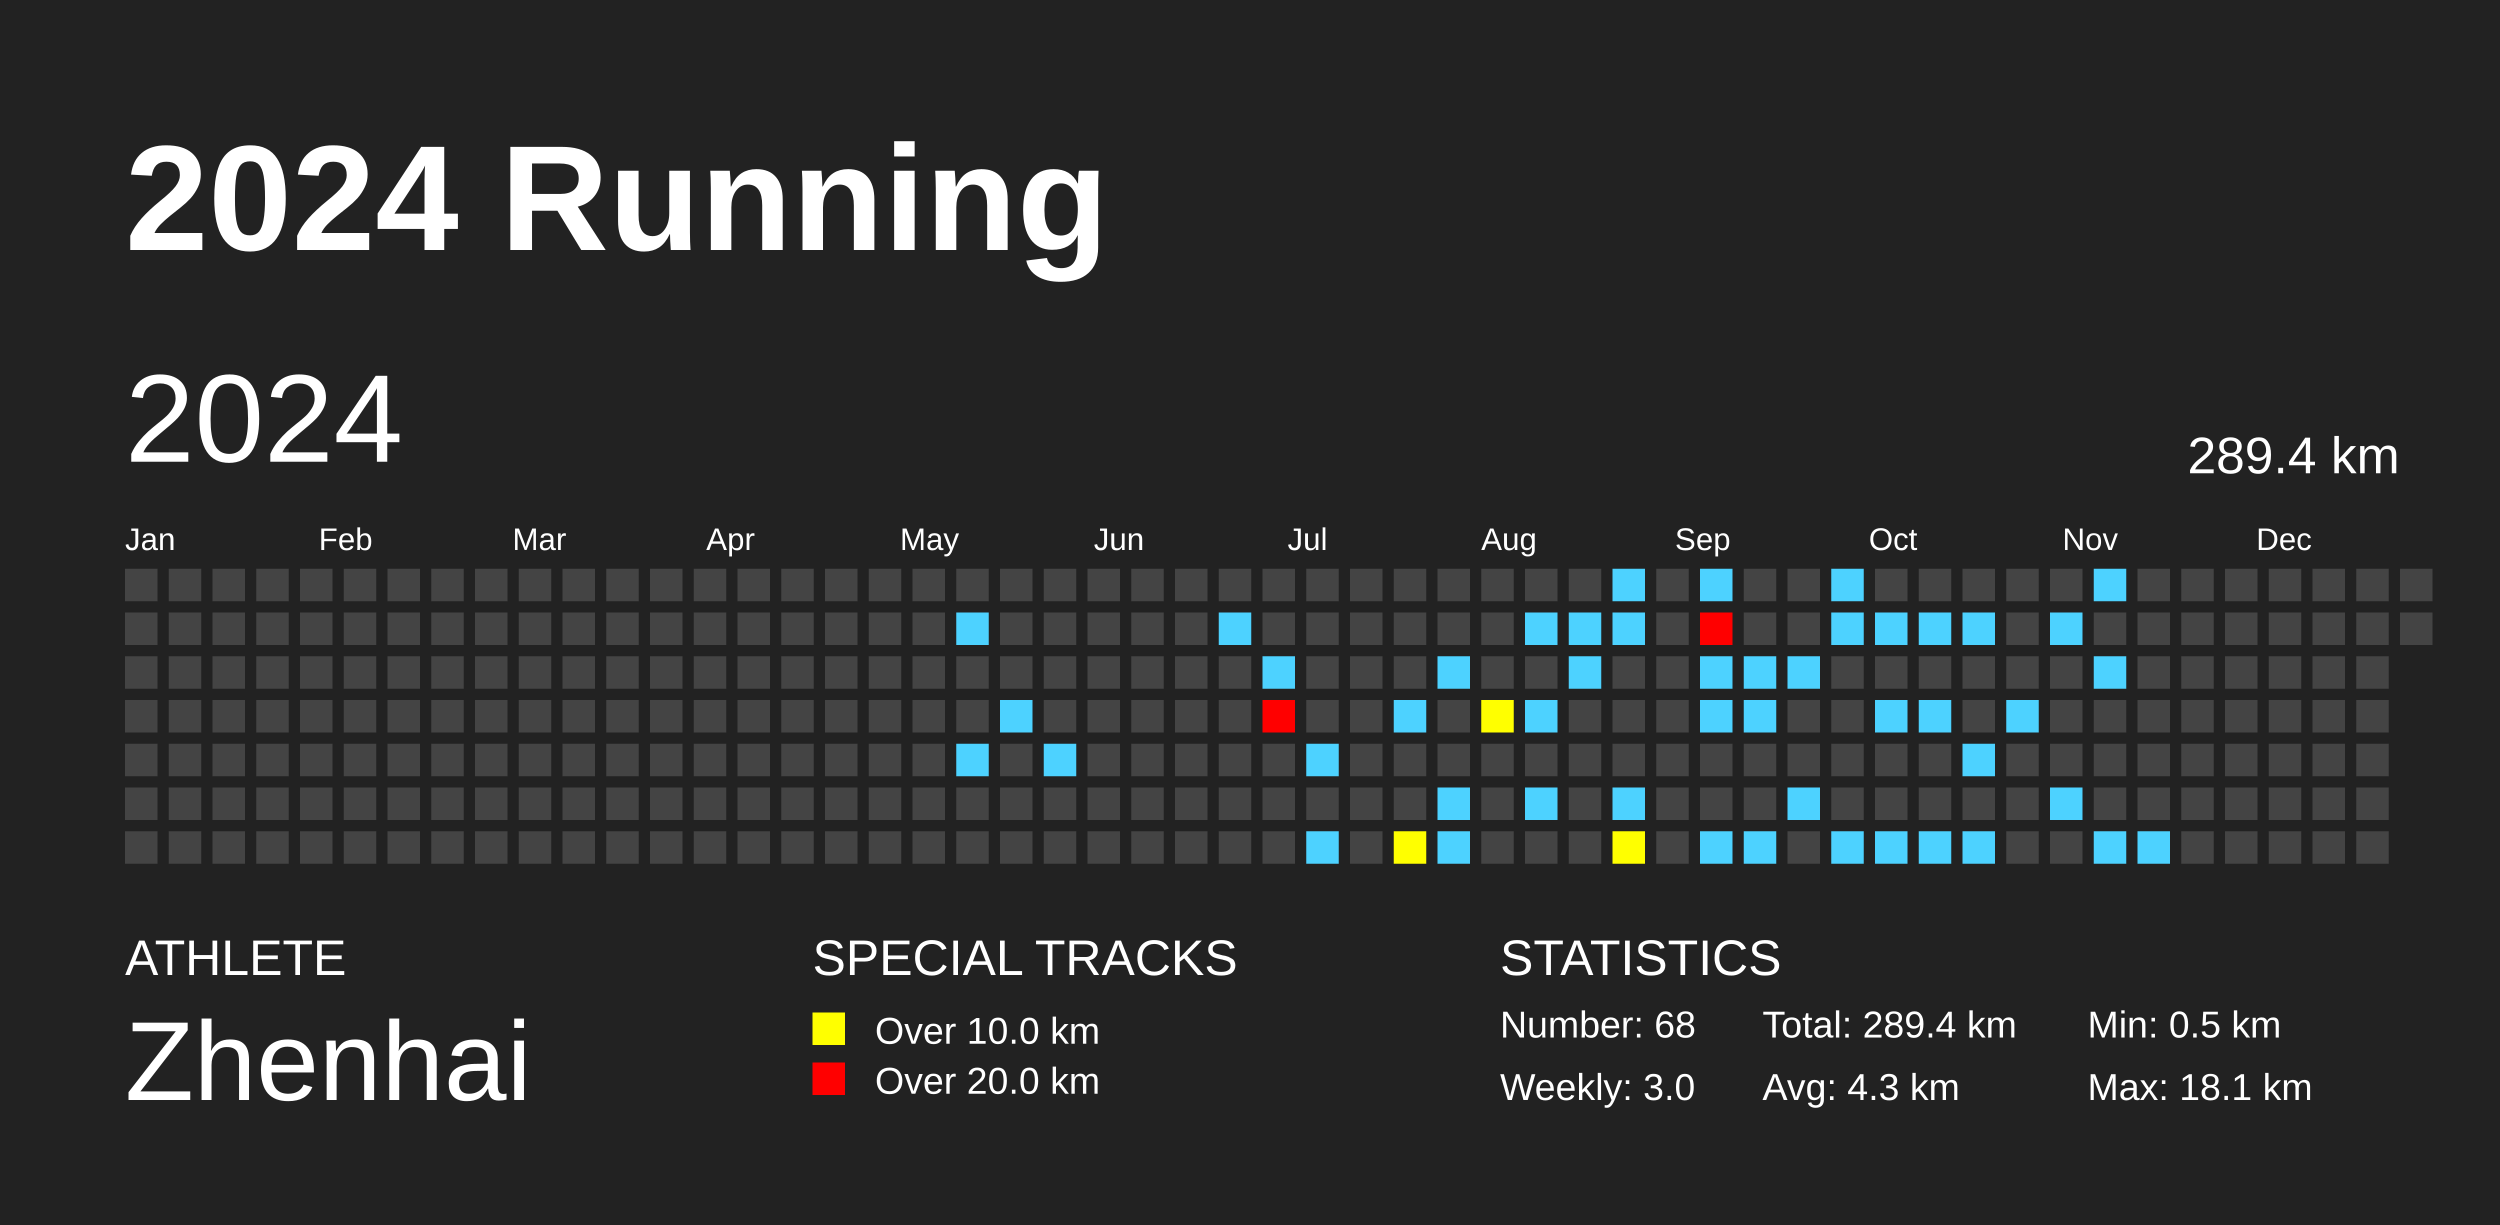
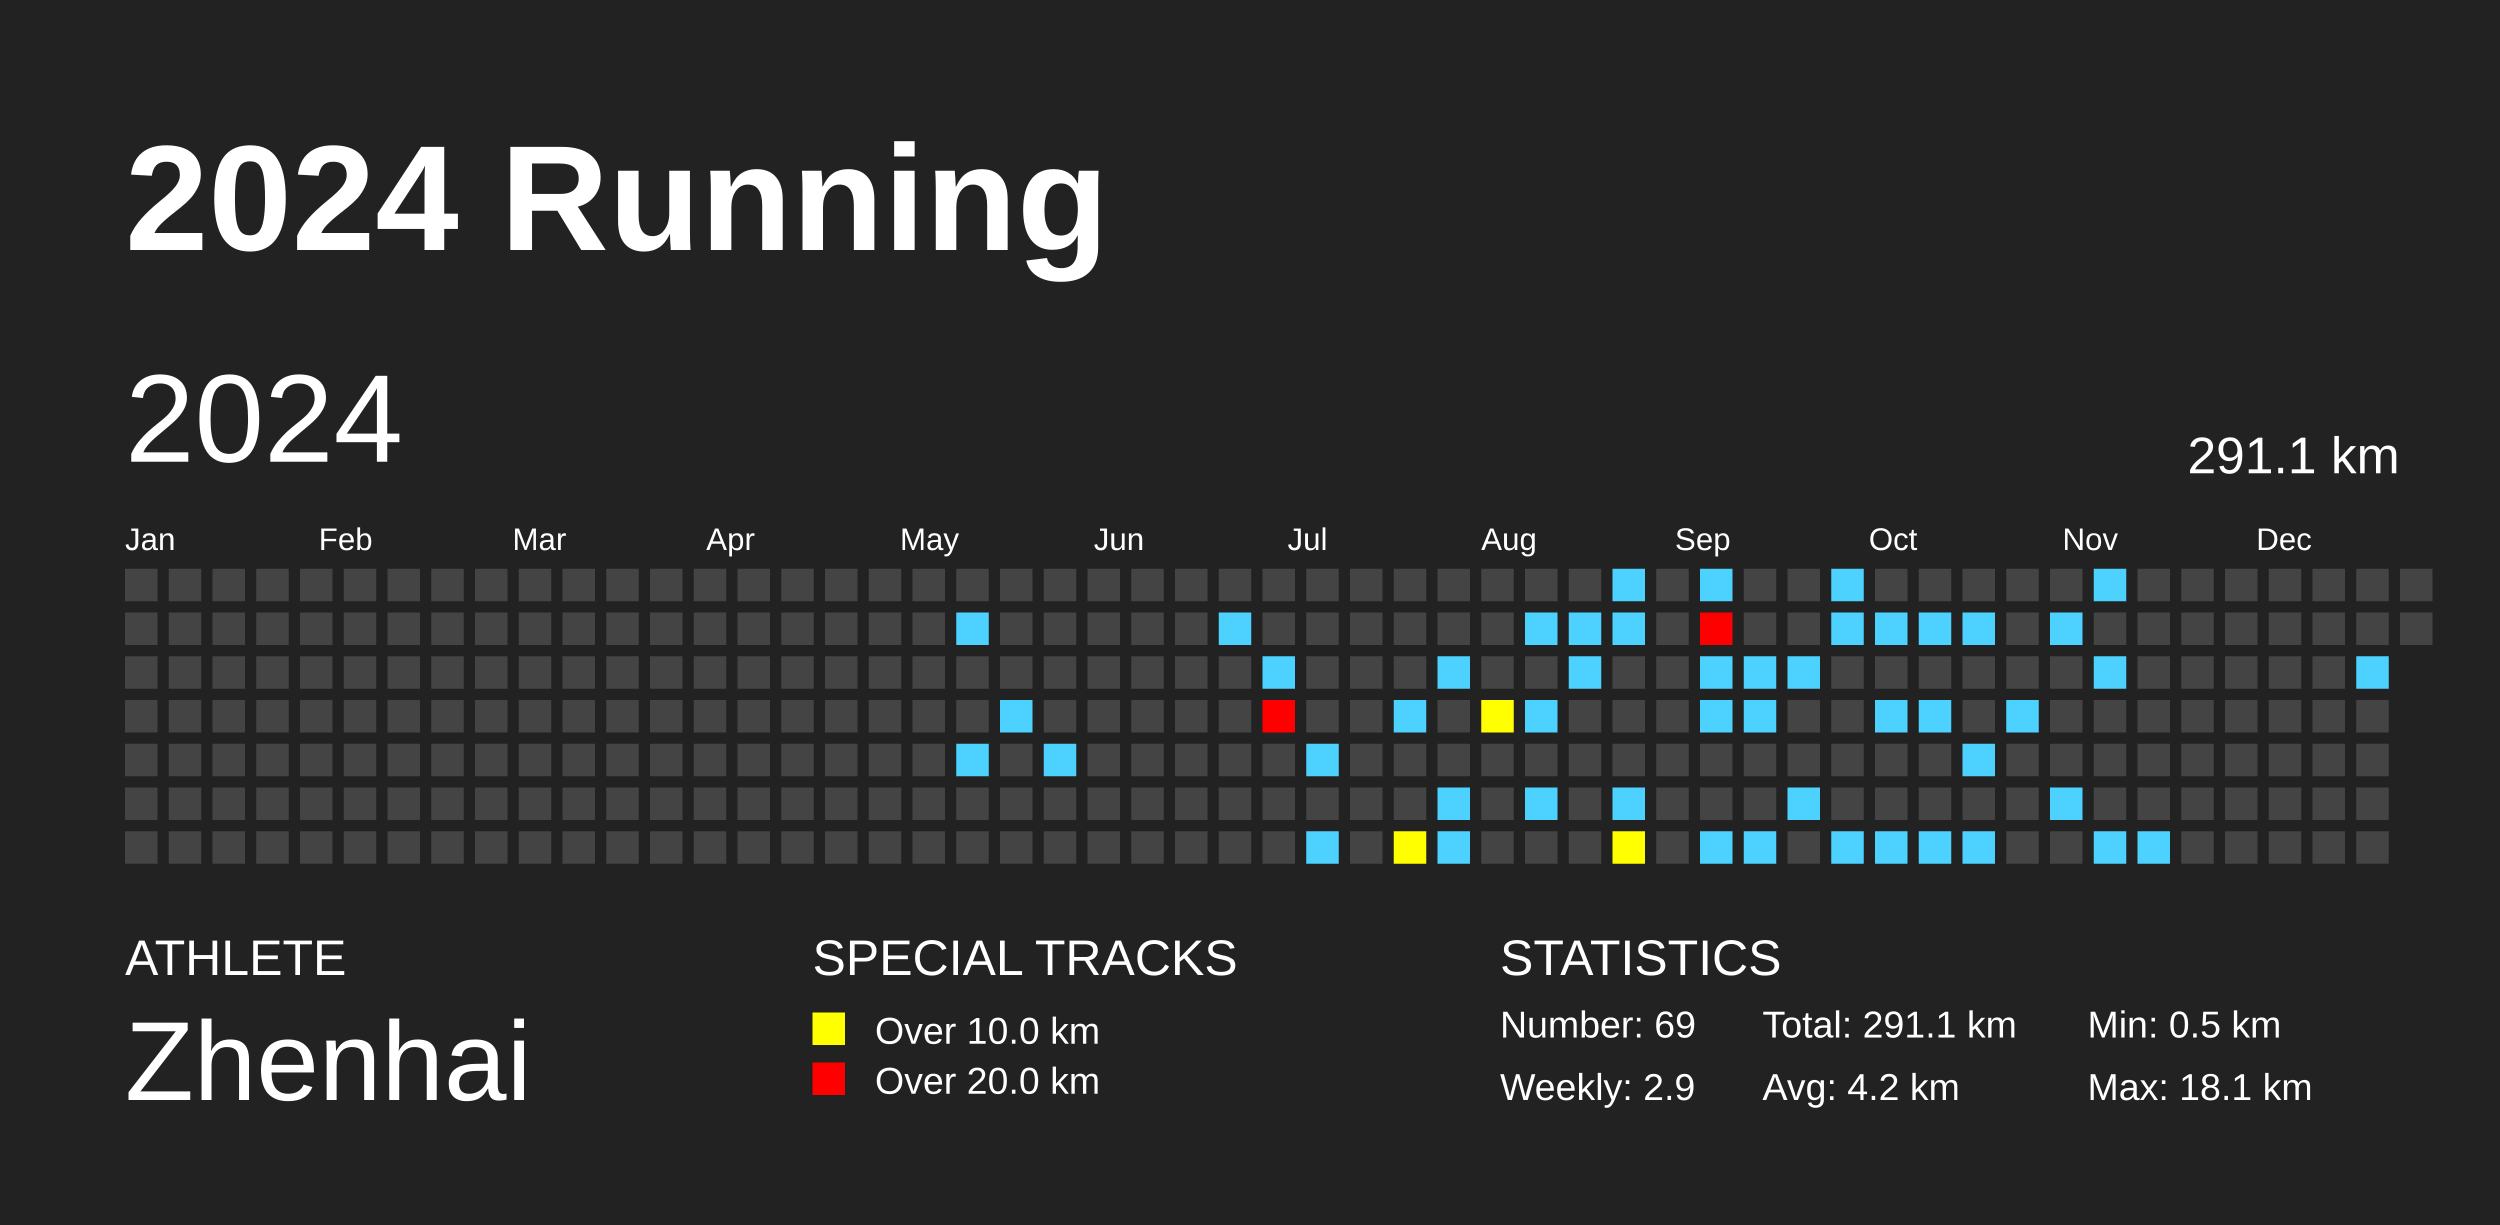
<svg xmlns="http://www.w3.org/2000/svg" baseProfile="full" height="98mm" version="1.1" viewBox="0,0,200,98" width="200mm">
  <defs />
  <rect fill="#222222" height="98" width="200" x="0" y="0" />
  <text fill="#FFFFFF" style="font-size:12px; font-family:Arial; font-weight:bold;" x="10" y="20">2024 Running</text>
  <text fill="#FFFFFF" style="font-size:4px; font-family:Arial" x="10" y="78">ATHLETE</text>
  <text fill="#FFFFFF" style="font-size:9px; font-family:Arial" x="10" y="88">Zhenhai</text>
  <text fill="#FFFFFF" style="font-size:4px; font-family:Arial" x="65" y="78">SPECIAL TRACKS</text>
  <rect fill="yellow" height="2.6" width="2.6" x="65" y="81" />
  <text fill="#FFFFFF" style="font-size:3px; font-family:Arial" x="70" y="83.5">Over 10.0 km</text>
  <rect fill="red" height="2.6" width="2.6" x="65" y="85" />
  <text fill="#FFFFFF" style="font-size:3px; font-family:Arial" x="70" y="87.5">Over 20.0 km</text>
  <text fill="#FFFFFF" style="font-size:4px; font-family:Arial" x="120" y="78">STATISTICS</text>
-   <text fill="#FFFFFF" style="font-size:3px; font-family:Arial" x="120" y="83">Number: 68</text>
-   <text fill="#FFFFFF" style="font-size:3px; font-family:Arial" x="120" y="88">Weekly: 3.0</text>
-   <text fill="#FFFFFF" style="font-size:3px; font-family:Arial" x="141" y="83">Total: 289.4 km</text>
-   <text fill="#FFFFFF" style="font-size:3px; font-family:Arial" x="141" y="88">Avg: 4.3 km</text>
+   <text fill="#FFFFFF" style="font-size:3px; font-family:Arial" x="120" y="83">Number: 69</text>
+   <text fill="#FFFFFF" style="font-size:3px; font-family:Arial" x="120" y="88">Weekly: 2.9</text>
+   <text fill="#FFFFFF" style="font-size:3px; font-family:Arial" x="141" y="83">Total: 291.1 km</text>
+   <text fill="#FFFFFF" style="font-size:3px; font-family:Arial" x="141" y="88">Avg: 4.2 km</text>
  <text fill="#FFFFFF" style="font-size:3px; font-family:Arial" x="167" y="83">Min: 0.5 km</text>
  <text fill="#FFFFFF" style="font-size:3px; font-family:Arial" x="167" y="88">Max: 18.1 km</text>
  <text dominant-baseline="hanging" fill="#FFFFFF" style="font-size:10.0px; font-family:Arial;" x="10" y="30">2024</text>
-   <text dominant-baseline="hanging" fill="#FFFFFF" style="font-size:4.125px; font-family:Arial;" x="175" y="35">289.4 km</text>
+   <text dominant-baseline="hanging" fill="#FFFFFF" style="font-size:4.125px; font-family:Arial;" x="175" y="35">291.1 km</text>
  <text fill="#FFFFFF" style="font-size:2.5px; font-family:Arial" x="10.0" y="44">Jan</text>
  <text fill="#FFFFFF" style="font-size:2.5px; font-family:Arial" x="25.5" y="44">Feb</text>
  <text fill="#FFFFFF" style="font-size:2.5px; font-family:Arial" x="41.0" y="44">Mar</text>
  <text fill="#FFFFFF" style="font-size:2.5px; font-family:Arial" x="56.5" y="44">Apr</text>
  <text fill="#FFFFFF" style="font-size:2.5px; font-family:Arial" x="72.0" y="44">May</text>
  <text fill="#FFFFFF" style="font-size:2.5px; font-family:Arial" x="87.5" y="44">Jun</text>
  <text fill="#FFFFFF" style="font-size:2.5px; font-family:Arial" x="103.0" y="44">Jul</text>
  <text fill="#FFFFFF" style="font-size:2.5px; font-family:Arial" x="118.5" y="44">Aug</text>
  <text fill="#FFFFFF" style="font-size:2.5px; font-family:Arial" x="134.0" y="44">Sep</text>
  <text fill="#FFFFFF" style="font-size:2.5px; font-family:Arial" x="149.5" y="44">Oct</text>
  <text fill="#FFFFFF" style="font-size:2.5px; font-family:Arial" x="165.0" y="44">Nov</text>
  <text fill="#FFFFFF" style="font-size:2.5px; font-family:Arial" x="180.5" y="44">Dec</text>
  <rect fill="#444444" height="2.6" width="2.6" x="10.0" y="45.5" />
  <rect fill="#444444" height="2.6" width="2.6" x="10.0" y="49.0" />
  <rect fill="#444444" height="2.6" width="2.6" x="10.0" y="52.5" />
  <rect fill="#444444" height="2.6" width="2.6" x="10.0" y="56.0" />
  <rect fill="#444444" height="2.6" width="2.6" x="10.0" y="59.5" />
  <rect fill="#444444" height="2.6" width="2.6" x="10.0" y="63.0" />
  <rect fill="#444444" height="2.6" width="2.6" x="10.0" y="66.5" />
  <rect fill="#444444" height="2.6" width="2.6" x="13.5" y="45.5" />
  <rect fill="#444444" height="2.6" width="2.6" x="13.5" y="49.0" />
  <rect fill="#444444" height="2.6" width="2.6" x="13.5" y="52.5" />
  <rect fill="#444444" height="2.6" width="2.6" x="13.5" y="56.0" />
  <rect fill="#444444" height="2.6" width="2.6" x="13.5" y="59.5" />
  <rect fill="#444444" height="2.6" width="2.6" x="13.5" y="63.0" />
  <rect fill="#444444" height="2.6" width="2.6" x="13.5" y="66.5" />
  <rect fill="#444444" height="2.6" width="2.6" x="17.0" y="45.5" />
  <rect fill="#444444" height="2.6" width="2.6" x="17.0" y="49.0" />
  <rect fill="#444444" height="2.6" width="2.6" x="17.0" y="52.5" />
  <rect fill="#444444" height="2.6" width="2.6" x="17.0" y="56.0" />
  <rect fill="#444444" height="2.6" width="2.6" x="17.0" y="59.5" />
  <rect fill="#444444" height="2.6" width="2.6" x="17.0" y="63.0" />
  <rect fill="#444444" height="2.6" width="2.6" x="17.0" y="66.5" />
  <rect fill="#444444" height="2.6" width="2.6" x="20.5" y="45.5" />
  <rect fill="#444444" height="2.6" width="2.6" x="20.5" y="49.0" />
  <rect fill="#444444" height="2.6" width="2.6" x="20.5" y="52.5" />
  <rect fill="#444444" height="2.6" width="2.6" x="20.5" y="56.0" />
  <rect fill="#444444" height="2.6" width="2.6" x="20.5" y="59.5" />
  <rect fill="#444444" height="2.6" width="2.6" x="20.5" y="63.0" />
  <rect fill="#444444" height="2.6" width="2.6" x="20.5" y="66.5" />
  <rect fill="#444444" height="2.6" width="2.6" x="24.0" y="45.5" />
  <rect fill="#444444" height="2.6" width="2.6" x="24.0" y="49.0" />
  <rect fill="#444444" height="2.6" width="2.6" x="24.0" y="52.5" />
  <rect fill="#444444" height="2.6" width="2.6" x="24.0" y="56.0" />
  <rect fill="#444444" height="2.6" width="2.6" x="24.0" y="59.5" />
  <rect fill="#444444" height="2.6" width="2.6" x="24.0" y="63.0" />
  <rect fill="#444444" height="2.6" width="2.6" x="24.0" y="66.5" />
  <rect fill="#444444" height="2.6" width="2.6" x="27.5" y="45.5" />
  <rect fill="#444444" height="2.6" width="2.6" x="27.5" y="49.0" />
  <rect fill="#444444" height="2.6" width="2.6" x="27.5" y="52.5" />
  <rect fill="#444444" height="2.6" width="2.6" x="27.5" y="56.0" />
  <rect fill="#444444" height="2.6" width="2.6" x="27.5" y="59.5" />
  <rect fill="#444444" height="2.6" width="2.6" x="27.5" y="63.0" />
  <rect fill="#444444" height="2.6" width="2.6" x="27.5" y="66.5" />
  <rect fill="#444444" height="2.6" width="2.6" x="31.0" y="45.5" />
  <rect fill="#444444" height="2.6" width="2.6" x="31.0" y="49.0" />
  <rect fill="#444444" height="2.6" width="2.6" x="31.0" y="52.5" />
  <rect fill="#444444" height="2.6" width="2.6" x="31.0" y="56.0" />
  <rect fill="#444444" height="2.6" width="2.6" x="31.0" y="59.5" />
  <rect fill="#444444" height="2.6" width="2.6" x="31.0" y="63.0" />
  <rect fill="#444444" height="2.6" width="2.6" x="31.0" y="66.5" />
  <rect fill="#444444" height="2.6" width="2.6" x="34.5" y="45.5" />
  <rect fill="#444444" height="2.6" width="2.6" x="34.5" y="49.0" />
  <rect fill="#444444" height="2.6" width="2.6" x="34.5" y="52.5" />
  <rect fill="#444444" height="2.6" width="2.6" x="34.5" y="56.0" />
  <rect fill="#444444" height="2.6" width="2.6" x="34.5" y="59.5" />
  <rect fill="#444444" height="2.6" width="2.6" x="34.5" y="63.0" />
  <rect fill="#444444" height="2.6" width="2.6" x="34.5" y="66.5" />
  <rect fill="#444444" height="2.6" width="2.6" x="38.0" y="45.5" />
  <rect fill="#444444" height="2.6" width="2.6" x="38.0" y="49.0" />
  <rect fill="#444444" height="2.6" width="2.6" x="38.0" y="52.5" />
  <rect fill="#444444" height="2.6" width="2.6" x="38.0" y="56.0" />
  <rect fill="#444444" height="2.6" width="2.6" x="38.0" y="59.5" />
  <rect fill="#444444" height="2.6" width="2.6" x="38.0" y="63.0" />
  <rect fill="#444444" height="2.6" width="2.6" x="38.0" y="66.5" />
  <rect fill="#444444" height="2.6" width="2.6" x="41.5" y="45.5" />
  <rect fill="#444444" height="2.6" width="2.6" x="41.5" y="49.0" />
  <rect fill="#444444" height="2.6" width="2.6" x="41.5" y="52.5" />
  <rect fill="#444444" height="2.6" width="2.6" x="41.5" y="56.0" />
  <rect fill="#444444" height="2.6" width="2.6" x="41.5" y="59.5" />
  <rect fill="#444444" height="2.6" width="2.6" x="41.5" y="63.0" />
  <rect fill="#444444" height="2.6" width="2.6" x="41.5" y="66.5" />
  <rect fill="#444444" height="2.6" width="2.6" x="45.0" y="45.5" />
  <rect fill="#444444" height="2.6" width="2.6" x="45.0" y="49.0" />
  <rect fill="#444444" height="2.6" width="2.6" x="45.0" y="52.5" />
  <rect fill="#444444" height="2.6" width="2.6" x="45.0" y="56.0" />
  <rect fill="#444444" height="2.6" width="2.6" x="45.0" y="59.5" />
  <rect fill="#444444" height="2.6" width="2.6" x="45.0" y="63.0" />
  <rect fill="#444444" height="2.6" width="2.6" x="45.0" y="66.5" />
  <rect fill="#444444" height="2.6" width="2.6" x="48.5" y="45.5" />
  <rect fill="#444444" height="2.6" width="2.6" x="48.5" y="49.0" />
  <rect fill="#444444" height="2.6" width="2.6" x="48.5" y="52.5" />
  <rect fill="#444444" height="2.6" width="2.6" x="48.5" y="56.0" />
  <rect fill="#444444" height="2.6" width="2.6" x="48.5" y="59.5" />
  <rect fill="#444444" height="2.6" width="2.6" x="48.5" y="63.0" />
  <rect fill="#444444" height="2.6" width="2.6" x="48.5" y="66.5" />
  <rect fill="#444444" height="2.6" width="2.6" x="52.0" y="45.5" />
  <rect fill="#444444" height="2.6" width="2.6" x="52.0" y="49.0" />
  <rect fill="#444444" height="2.6" width="2.6" x="52.0" y="52.5" />
  <rect fill="#444444" height="2.6" width="2.6" x="52.0" y="56.0" />
  <rect fill="#444444" height="2.6" width="2.6" x="52.0" y="59.5" />
  <rect fill="#444444" height="2.6" width="2.6" x="52.0" y="63.0" />
  <rect fill="#444444" height="2.6" width="2.6" x="52.0" y="66.5" />
  <rect fill="#444444" height="2.6" width="2.6" x="55.5" y="45.5" />
  <rect fill="#444444" height="2.6" width="2.6" x="55.5" y="49.0" />
  <rect fill="#444444" height="2.6" width="2.6" x="55.5" y="52.5" />
  <rect fill="#444444" height="2.6" width="2.6" x="55.5" y="56.0" />
  <rect fill="#444444" height="2.6" width="2.6" x="55.5" y="59.5" />
  <rect fill="#444444" height="2.6" width="2.6" x="55.5" y="63.0" />
  <rect fill="#444444" height="2.6" width="2.6" x="55.5" y="66.5" />
  <rect fill="#444444" height="2.6" width="2.6" x="59.0" y="45.5" />
  <rect fill="#444444" height="2.6" width="2.6" x="59.0" y="49.0" />
  <rect fill="#444444" height="2.6" width="2.6" x="59.0" y="52.5" />
  <rect fill="#444444" height="2.6" width="2.6" x="59.0" y="56.0" />
  <rect fill="#444444" height="2.6" width="2.6" x="59.0" y="59.5" />
  <rect fill="#444444" height="2.6" width="2.6" x="59.0" y="63.0" />
  <rect fill="#444444" height="2.6" width="2.6" x="59.0" y="66.5" />
  <rect fill="#444444" height="2.6" width="2.6" x="62.5" y="45.5" />
  <rect fill="#444444" height="2.6" width="2.6" x="62.5" y="49.0" />
  <rect fill="#444444" height="2.6" width="2.6" x="62.5" y="52.5" />
  <rect fill="#444444" height="2.6" width="2.6" x="62.5" y="56.0" />
  <rect fill="#444444" height="2.6" width="2.6" x="62.5" y="59.5" />
  <rect fill="#444444" height="2.6" width="2.6" x="62.5" y="63.0" />
  <rect fill="#444444" height="2.6" width="2.6" x="62.5" y="66.5" />
  <rect fill="#444444" height="2.6" width="2.6" x="66.0" y="45.5" />
  <rect fill="#444444" height="2.6" width="2.6" x="66.0" y="49.0" />
  <rect fill="#444444" height="2.6" width="2.6" x="66.0" y="52.5" />
  <rect fill="#444444" height="2.6" width="2.6" x="66.0" y="56.0" />
  <rect fill="#444444" height="2.6" width="2.6" x="66.0" y="59.5" />
  <rect fill="#444444" height="2.6" width="2.6" x="66.0" y="63.0" />
  <rect fill="#444444" height="2.6" width="2.6" x="66.0" y="66.5" />
  <rect fill="#444444" height="2.6" width="2.6" x="69.5" y="45.5" />
  <rect fill="#444444" height="2.6" width="2.6" x="69.5" y="49.0" />
  <rect fill="#444444" height="2.6" width="2.6" x="69.5" y="52.5" />
  <rect fill="#444444" height="2.6" width="2.6" x="69.5" y="56.0" />
  <rect fill="#444444" height="2.6" width="2.6" x="69.5" y="59.5" />
  <rect fill="#444444" height="2.6" width="2.6" x="69.5" y="63.0" />
  <rect fill="#444444" height="2.6" width="2.6" x="69.5" y="66.5" />
  <rect fill="#444444" height="2.6" width="2.6" x="73.0" y="45.5" />
  <rect fill="#444444" height="2.6" width="2.6" x="73.0" y="49.0" />
  <rect fill="#444444" height="2.6" width="2.6" x="73.0" y="52.5" />
  <rect fill="#444444" height="2.6" width="2.6" x="73.0" y="56.0" />
  <rect fill="#444444" height="2.6" width="2.6" x="73.0" y="59.5" />
  <rect fill="#444444" height="2.6" width="2.6" x="73.0" y="63.0" />
  <rect fill="#444444" height="2.6" width="2.6" x="73.0" y="66.5" />
  <rect fill="#444444" height="2.6" width="2.6" x="76.5" y="45.5" />
  <rect fill="#4DD2FF" height="2.6" width="2.6" x="76.5" y="49.0" />
  <rect fill="#444444" height="2.6" width="2.6" x="76.5" y="52.5" />
  <rect fill="#444444" height="2.6" width="2.6" x="76.5" y="56.0" />
  <rect fill="#4DD2FF" height="2.6" width="2.6" x="76.5" y="59.5" />
  <rect fill="#444444" height="2.6" width="2.6" x="76.5" y="63.0" />
  <rect fill="#444444" height="2.6" width="2.6" x="76.5" y="66.5" />
  <rect fill="#444444" height="2.6" width="2.6" x="80.0" y="45.5" />
  <rect fill="#444444" height="2.6" width="2.6" x="80.0" y="49.0" />
  <rect fill="#444444" height="2.6" width="2.6" x="80.0" y="52.5" />
  <rect fill="#4DD2FF" height="2.6" width="2.6" x="80.0" y="56.0" />
  <rect fill="#444444" height="2.6" width="2.6" x="80.0" y="59.5" />
  <rect fill="#444444" height="2.6" width="2.6" x="80.0" y="63.0" />
  <rect fill="#444444" height="2.6" width="2.6" x="80.0" y="66.5" />
  <rect fill="#444444" height="2.6" width="2.6" x="83.5" y="45.5" />
  <rect fill="#444444" height="2.6" width="2.6" x="83.5" y="49.0" />
  <rect fill="#444444" height="2.6" width="2.6" x="83.5" y="52.5" />
  <rect fill="#444444" height="2.6" width="2.6" x="83.5" y="56.0" />
  <rect fill="#4DD2FF" height="2.6" width="2.6" x="83.5" y="59.5" />
  <rect fill="#444444" height="2.6" width="2.6" x="83.5" y="63.0" />
  <rect fill="#444444" height="2.6" width="2.6" x="83.5" y="66.5" />
  <rect fill="#444444" height="2.6" width="2.6" x="87.0" y="45.5" />
  <rect fill="#444444" height="2.6" width="2.6" x="87.0" y="49.0" />
  <rect fill="#444444" height="2.6" width="2.6" x="87.0" y="52.5" />
  <rect fill="#444444" height="2.6" width="2.6" x="87.0" y="56.0" />
  <rect fill="#444444" height="2.6" width="2.6" x="87.0" y="59.5" />
  <rect fill="#444444" height="2.6" width="2.6" x="87.0" y="63.0" />
  <rect fill="#444444" height="2.6" width="2.6" x="87.0" y="66.5" />
  <rect fill="#444444" height="2.6" width="2.6" x="90.5" y="45.5" />
  <rect fill="#444444" height="2.6" width="2.6" x="90.5" y="49.0" />
  <rect fill="#444444" height="2.6" width="2.6" x="90.5" y="52.5" />
  <rect fill="#444444" height="2.6" width="2.6" x="90.5" y="56.0" />
  <rect fill="#444444" height="2.6" width="2.6" x="90.5" y="59.5" />
  <rect fill="#444444" height="2.6" width="2.6" x="90.5" y="63.0" />
  <rect fill="#444444" height="2.6" width="2.6" x="90.5" y="66.5" />
  <rect fill="#444444" height="2.6" width="2.6" x="94.0" y="45.5" />
  <rect fill="#444444" height="2.6" width="2.6" x="94.0" y="49.0" />
  <rect fill="#444444" height="2.6" width="2.6" x="94.0" y="52.5" />
  <rect fill="#444444" height="2.6" width="2.6" x="94.0" y="56.0" />
  <rect fill="#444444" height="2.6" width="2.6" x="94.0" y="59.5" />
  <rect fill="#444444" height="2.6" width="2.6" x="94.0" y="63.0" />
  <rect fill="#444444" height="2.6" width="2.6" x="94.0" y="66.5" />
  <rect fill="#444444" height="2.6" width="2.6" x="97.5" y="45.5" />
  <rect fill="#4DD2FF" height="2.6" width="2.6" x="97.5" y="49.0" />
  <rect fill="#444444" height="2.6" width="2.6" x="97.5" y="52.5" />
  <rect fill="#444444" height="2.6" width="2.6" x="97.5" y="56.0" />
  <rect fill="#444444" height="2.6" width="2.6" x="97.5" y="59.5" />
  <rect fill="#444444" height="2.6" width="2.6" x="97.5" y="63.0" />
  <rect fill="#444444" height="2.6" width="2.6" x="97.5" y="66.5" />
  <rect fill="#444444" height="2.6" width="2.6" x="101.0" y="45.5" />
  <rect fill="#444444" height="2.6" width="2.6" x="101.0" y="49.0" />
  <rect fill="#4DD2FF" height="2.6" width="2.6" x="101.0" y="52.5" />
  <rect fill="red" height="2.6" width="2.6" x="101.0" y="56.0" />
  <rect fill="#444444" height="2.6" width="2.6" x="101.0" y="59.5" />
  <rect fill="#444444" height="2.6" width="2.6" x="101.0" y="63.0" />
  <rect fill="#444444" height="2.6" width="2.6" x="101.0" y="66.5" />
  <rect fill="#444444" height="2.6" width="2.6" x="104.5" y="45.5" />
  <rect fill="#444444" height="2.6" width="2.6" x="104.5" y="49.0" />
  <rect fill="#444444" height="2.6" width="2.6" x="104.5" y="52.5" />
  <rect fill="#444444" height="2.6" width="2.6" x="104.5" y="56.0" />
  <rect fill="#4DD2FF" height="2.6" width="2.6" x="104.5" y="59.5" />
  <rect fill="#444444" height="2.6" width="2.6" x="104.5" y="63.0" />
  <rect fill="#4DD2FF" height="2.6" width="2.6" x="104.5" y="66.5" />
  <rect fill="#444444" height="2.6" width="2.6" x="108.0" y="45.5" />
  <rect fill="#444444" height="2.6" width="2.6" x="108.0" y="49.0" />
  <rect fill="#444444" height="2.6" width="2.6" x="108.0" y="52.5" />
  <rect fill="#444444" height="2.6" width="2.6" x="108.0" y="56.0" />
  <rect fill="#444444" height="2.6" width="2.6" x="108.0" y="59.5" />
  <rect fill="#444444" height="2.6" width="2.6" x="108.0" y="63.0" />
  <rect fill="#444444" height="2.6" width="2.6" x="108.0" y="66.5" />
  <rect fill="#444444" height="2.6" width="2.6" x="111.5" y="45.5" />
  <rect fill="#444444" height="2.6" width="2.6" x="111.5" y="49.0" />
  <rect fill="#444444" height="2.6" width="2.6" x="111.5" y="52.5" />
  <rect fill="#4DD2FF" height="2.6" width="2.6" x="111.5" y="56.0" />
  <rect fill="#444444" height="2.6" width="2.6" x="111.5" y="59.5" />
  <rect fill="#444444" height="2.6" width="2.6" x="111.5" y="63.0" />
  <rect fill="yellow" height="2.6" width="2.6" x="111.5" y="66.5" />
  <rect fill="#444444" height="2.6" width="2.6" x="115.0" y="45.5" />
  <rect fill="#444444" height="2.6" width="2.6" x="115.0" y="49.0" />
  <rect fill="#4DD2FF" height="2.6" width="2.6" x="115.0" y="52.5" />
  <rect fill="#444444" height="2.6" width="2.6" x="115.0" y="56.0" />
  <rect fill="#444444" height="2.6" width="2.6" x="115.0" y="59.5" />
  <rect fill="#4DD2FF" height="2.6" width="2.6" x="115.0" y="63.0" />
  <rect fill="#4DD2FF" height="2.6" width="2.6" x="115.0" y="66.5" />
  <rect fill="#444444" height="2.6" width="2.6" x="118.5" y="45.5" />
  <rect fill="#444444" height="2.6" width="2.6" x="118.5" y="49.0" />
  <rect fill="#444444" height="2.6" width="2.6" x="118.5" y="52.5" />
  <rect fill="yellow" height="2.6" width="2.6" x="118.5" y="56.0" />
  <rect fill="#444444" height="2.6" width="2.6" x="118.5" y="59.5" />
  <rect fill="#444444" height="2.6" width="2.6" x="118.5" y="63.0" />
  <rect fill="#444444" height="2.6" width="2.6" x="118.5" y="66.5" />
  <rect fill="#444444" height="2.6" width="2.6" x="122.0" y="45.5" />
  <rect fill="#4DD2FF" height="2.6" width="2.6" x="122.0" y="49.0" />
  <rect fill="#444444" height="2.6" width="2.6" x="122.0" y="52.5" />
  <rect fill="#4DD2FF" height="2.6" width="2.6" x="122.0" y="56.0" />
  <rect fill="#444444" height="2.6" width="2.6" x="122.0" y="59.5" />
  <rect fill="#4DD2FF" height="2.6" width="2.6" x="122.0" y="63.0" />
  <rect fill="#444444" height="2.6" width="2.6" x="122.0" y="66.5" />
  <rect fill="#444444" height="2.6" width="2.6" x="125.5" y="45.5" />
  <rect fill="#4DD2FF" height="2.6" width="2.6" x="125.5" y="49.0" />
  <rect fill="#4DD2FF" height="2.6" width="2.6" x="125.5" y="52.5" />
  <rect fill="#444444" height="2.6" width="2.6" x="125.5" y="56.0" />
  <rect fill="#444444" height="2.6" width="2.6" x="125.5" y="59.5" />
  <rect fill="#444444" height="2.6" width="2.6" x="125.5" y="63.0" />
  <rect fill="#444444" height="2.6" width="2.6" x="125.5" y="66.5" />
  <rect fill="#4DD2FF" height="2.6" width="2.6" x="129.0" y="45.5" />
  <rect fill="#4DD2FF" height="2.6" width="2.6" x="129.0" y="49.0" />
  <rect fill="#444444" height="2.6" width="2.6" x="129.0" y="52.5" />
  <rect fill="#444444" height="2.6" width="2.6" x="129.0" y="56.0" />
  <rect fill="#444444" height="2.6" width="2.6" x="129.0" y="59.5" />
  <rect fill="#4DD2FF" height="2.6" width="2.6" x="129.0" y="63.0" />
  <rect fill="yellow" height="2.6" width="2.6" x="129.0" y="66.5" />
  <rect fill="#444444" height="2.6" width="2.6" x="132.5" y="45.5" />
  <rect fill="#444444" height="2.6" width="2.6" x="132.5" y="49.0" />
  <rect fill="#444444" height="2.6" width="2.6" x="132.5" y="52.5" />
  <rect fill="#444444" height="2.6" width="2.6" x="132.5" y="56.0" />
  <rect fill="#444444" height="2.6" width="2.6" x="132.5" y="59.5" />
  <rect fill="#444444" height="2.6" width="2.6" x="132.5" y="63.0" />
  <rect fill="#444444" height="2.6" width="2.6" x="132.5" y="66.5" />
  <rect fill="#4DD2FF" height="2.6" width="2.6" x="136.0" y="45.5" />
  <rect fill="red" height="2.6" width="2.6" x="136.0" y="49.0" />
  <rect fill="#4DD2FF" height="2.6" width="2.6" x="136.0" y="52.5" />
  <rect fill="#4DD2FF" height="2.6" width="2.6" x="136.0" y="56.0" />
  <rect fill="#444444" height="2.6" width="2.6" x="136.0" y="59.5" />
  <rect fill="#444444" height="2.6" width="2.6" x="136.0" y="63.0" />
  <rect fill="#4DD2FF" height="2.6" width="2.6" x="136.0" y="66.5" />
  <rect fill="#444444" height="2.6" width="2.6" x="139.5" y="45.5" />
  <rect fill="#444444" height="2.6" width="2.6" x="139.5" y="49.0" />
  <rect fill="#4DD2FF" height="2.6" width="2.6" x="139.5" y="52.5" />
  <rect fill="#4DD2FF" height="2.6" width="2.6" x="139.5" y="56.0" />
  <rect fill="#444444" height="2.6" width="2.6" x="139.5" y="59.5" />
  <rect fill="#444444" height="2.6" width="2.6" x="139.5" y="63.0" />
  <rect fill="#4DD2FF" height="2.6" width="2.6" x="139.5" y="66.5" />
  <rect fill="#444444" height="2.6" width="2.6" x="143.0" y="45.5" />
  <rect fill="#444444" height="2.6" width="2.6" x="143.0" y="49.0" />
  <rect fill="#4DD2FF" height="2.6" width="2.6" x="143.0" y="52.5" />
  <rect fill="#444444" height="2.6" width="2.6" x="143.0" y="56.0" />
  <rect fill="#444444" height="2.6" width="2.6" x="143.0" y="59.5" />
  <rect fill="#4DD2FF" height="2.6" width="2.6" x="143.0" y="63.0" />
  <rect fill="#444444" height="2.6" width="2.6" x="143.0" y="66.5" />
  <rect fill="#4DD2FF" height="2.6" width="2.6" x="146.5" y="45.5" />
  <rect fill="#4DD2FF" height="2.6" width="2.6" x="146.5" y="49.0" />
  <rect fill="#444444" height="2.6" width="2.6" x="146.5" y="52.5" />
  <rect fill="#444444" height="2.6" width="2.6" x="146.5" y="56.0" />
  <rect fill="#444444" height="2.6" width="2.6" x="146.5" y="59.5" />
  <rect fill="#444444" height="2.6" width="2.6" x="146.5" y="63.0" />
  <rect fill="#4DD2FF" height="2.6" width="2.6" x="146.5" y="66.5" />
  <rect fill="#444444" height="2.6" width="2.6" x="150.0" y="45.5" />
  <rect fill="#4DD2FF" height="2.6" width="2.6" x="150.0" y="49.0" />
  <rect fill="#444444" height="2.6" width="2.6" x="150.0" y="52.5" />
  <rect fill="#4DD2FF" height="2.6" width="2.6" x="150.0" y="56.0" />
  <rect fill="#444444" height="2.6" width="2.6" x="150.0" y="59.5" />
  <rect fill="#444444" height="2.6" width="2.6" x="150.0" y="63.0" />
  <rect fill="#4DD2FF" height="2.6" width="2.6" x="150.0" y="66.5" />
  <rect fill="#444444" height="2.6" width="2.6" x="153.5" y="45.5" />
  <rect fill="#4DD2FF" height="2.6" width="2.6" x="153.5" y="49.0" />
  <rect fill="#444444" height="2.6" width="2.6" x="153.5" y="52.5" />
  <rect fill="#4DD2FF" height="2.6" width="2.6" x="153.5" y="56.0" />
  <rect fill="#444444" height="2.6" width="2.6" x="153.5" y="59.5" />
  <rect fill="#444444" height="2.6" width="2.6" x="153.5" y="63.0" />
  <rect fill="#4DD2FF" height="2.6" width="2.6" x="153.5" y="66.5" />
  <rect fill="#444444" height="2.6" width="2.6" x="157.0" y="45.5" />
  <rect fill="#4DD2FF" height="2.6" width="2.6" x="157.0" y="49.0" />
  <rect fill="#444444" height="2.6" width="2.6" x="157.0" y="52.5" />
  <rect fill="#444444" height="2.6" width="2.6" x="157.0" y="56.0" />
  <rect fill="#4DD2FF" height="2.6" width="2.6" x="157.0" y="59.5" />
  <rect fill="#444444" height="2.6" width="2.6" x="157.0" y="63.0" />
  <rect fill="#4DD2FF" height="2.6" width="2.6" x="157.0" y="66.5" />
  <rect fill="#444444" height="2.6" width="2.6" x="160.5" y="45.5" />
  <rect fill="#444444" height="2.6" width="2.6" x="160.5" y="49.0" />
  <rect fill="#444444" height="2.6" width="2.6" x="160.5" y="52.5" />
  <rect fill="#4DD2FF" height="2.6" width="2.6" x="160.5" y="56.0" />
  <rect fill="#444444" height="2.6" width="2.6" x="160.5" y="59.5" />
  <rect fill="#444444" height="2.6" width="2.6" x="160.5" y="63.0" />
  <rect fill="#444444" height="2.6" width="2.6" x="160.5" y="66.5" />
  <rect fill="#444444" height="2.6" width="2.6" x="164.0" y="45.5" />
  <rect fill="#4DD2FF" height="2.6" width="2.6" x="164.0" y="49.0" />
  <rect fill="#444444" height="2.6" width="2.6" x="164.0" y="52.5" />
  <rect fill="#444444" height="2.6" width="2.6" x="164.0" y="56.0" />
  <rect fill="#444444" height="2.6" width="2.6" x="164.0" y="59.5" />
  <rect fill="#4DD2FF" height="2.6" width="2.6" x="164.0" y="63.0" />
  <rect fill="#444444" height="2.6" width="2.6" x="164.0" y="66.5" />
  <rect fill="#4DD2FF" height="2.6" width="2.6" x="167.5" y="45.5" />
  <rect fill="#444444" height="2.6" width="2.6" x="167.5" y="49.0" />
  <rect fill="#4DD2FF" height="2.6" width="2.6" x="167.5" y="52.5" />
  <rect fill="#444444" height="2.6" width="2.6" x="167.5" y="56.0" />
  <rect fill="#444444" height="2.6" width="2.6" x="167.5" y="59.5" />
  <rect fill="#444444" height="2.6" width="2.6" x="167.5" y="63.0" />
  <rect fill="#4DD2FF" height="2.6" width="2.6" x="167.5" y="66.5" />
  <rect fill="#444444" height="2.6" width="2.6" x="171.0" y="45.5" />
  <rect fill="#444444" height="2.6" width="2.6" x="171.0" y="49.0" />
  <rect fill="#444444" height="2.6" width="2.6" x="171.0" y="52.5" />
  <rect fill="#444444" height="2.6" width="2.6" x="171.0" y="56.0" />
  <rect fill="#444444" height="2.6" width="2.6" x="171.0" y="59.5" />
  <rect fill="#444444" height="2.6" width="2.6" x="171.0" y="63.0" />
  <rect fill="#4DD2FF" height="2.6" width="2.6" x="171.0" y="66.5" />
  <rect fill="#444444" height="2.6" width="2.6" x="174.5" y="45.5" />
  <rect fill="#444444" height="2.6" width="2.6" x="174.5" y="49.0" />
  <rect fill="#444444" height="2.6" width="2.6" x="174.5" y="52.5" />
  <rect fill="#444444" height="2.6" width="2.6" x="174.5" y="56.0" />
  <rect fill="#444444" height="2.6" width="2.6" x="174.5" y="59.5" />
  <rect fill="#444444" height="2.6" width="2.6" x="174.5" y="63.0" />
  <rect fill="#444444" height="2.6" width="2.6" x="174.5" y="66.5" />
  <rect fill="#444444" height="2.6" width="2.6" x="178.0" y="45.5" />
  <rect fill="#444444" height="2.6" width="2.6" x="178.0" y="49.0" />
  <rect fill="#444444" height="2.6" width="2.6" x="178.0" y="52.5" />
  <rect fill="#444444" height="2.6" width="2.6" x="178.0" y="56.0" />
  <rect fill="#444444" height="2.6" width="2.6" x="178.0" y="59.5" />
  <rect fill="#444444" height="2.6" width="2.6" x="178.0" y="63.0" />
  <rect fill="#444444" height="2.6" width="2.6" x="178.0" y="66.5" />
  <rect fill="#444444" height="2.6" width="2.6" x="181.5" y="45.5" />
  <rect fill="#444444" height="2.6" width="2.6" x="181.5" y="49.0" />
  <rect fill="#444444" height="2.6" width="2.6" x="181.5" y="52.5" />
  <rect fill="#444444" height="2.6" width="2.6" x="181.5" y="56.0" />
  <rect fill="#444444" height="2.6" width="2.6" x="181.5" y="59.5" />
  <rect fill="#444444" height="2.6" width="2.6" x="181.5" y="63.0" />
  <rect fill="#444444" height="2.6" width="2.6" x="181.5" y="66.5" />
  <rect fill="#444444" height="2.6" width="2.6" x="185.0" y="45.5" />
  <rect fill="#444444" height="2.6" width="2.6" x="185.0" y="49.0" />
  <rect fill="#444444" height="2.6" width="2.6" x="185.0" y="52.5" />
  <rect fill="#444444" height="2.6" width="2.6" x="185.0" y="56.0" />
  <rect fill="#444444" height="2.6" width="2.6" x="185.0" y="59.5" />
  <rect fill="#444444" height="2.6" width="2.6" x="185.0" y="63.0" />
  <rect fill="#444444" height="2.6" width="2.6" x="185.0" y="66.5" />
  <rect fill="#444444" height="2.6" width="2.6" x="188.5" y="45.5" />
  <rect fill="#444444" height="2.6" width="2.6" x="188.5" y="49.0" />
-   <rect fill="#444444" height="2.6" width="2.6" x="188.5" y="52.5" />
+   <rect fill="#4DD2FF" height="2.6" width="2.6" x="188.5" y="52.5" />
  <rect fill="#444444" height="2.6" width="2.6" x="188.5" y="56.0" />
  <rect fill="#444444" height="2.6" width="2.6" x="188.5" y="59.5" />
  <rect fill="#444444" height="2.6" width="2.6" x="188.5" y="63.0" />
  <rect fill="#444444" height="2.6" width="2.6" x="188.5" y="66.5" />
  <rect fill="#444444" height="2.6" width="2.6" x="192.0" y="45.5" />
  <rect fill="#444444" height="2.6" width="2.6" x="192.0" y="49.0" />
</svg>
